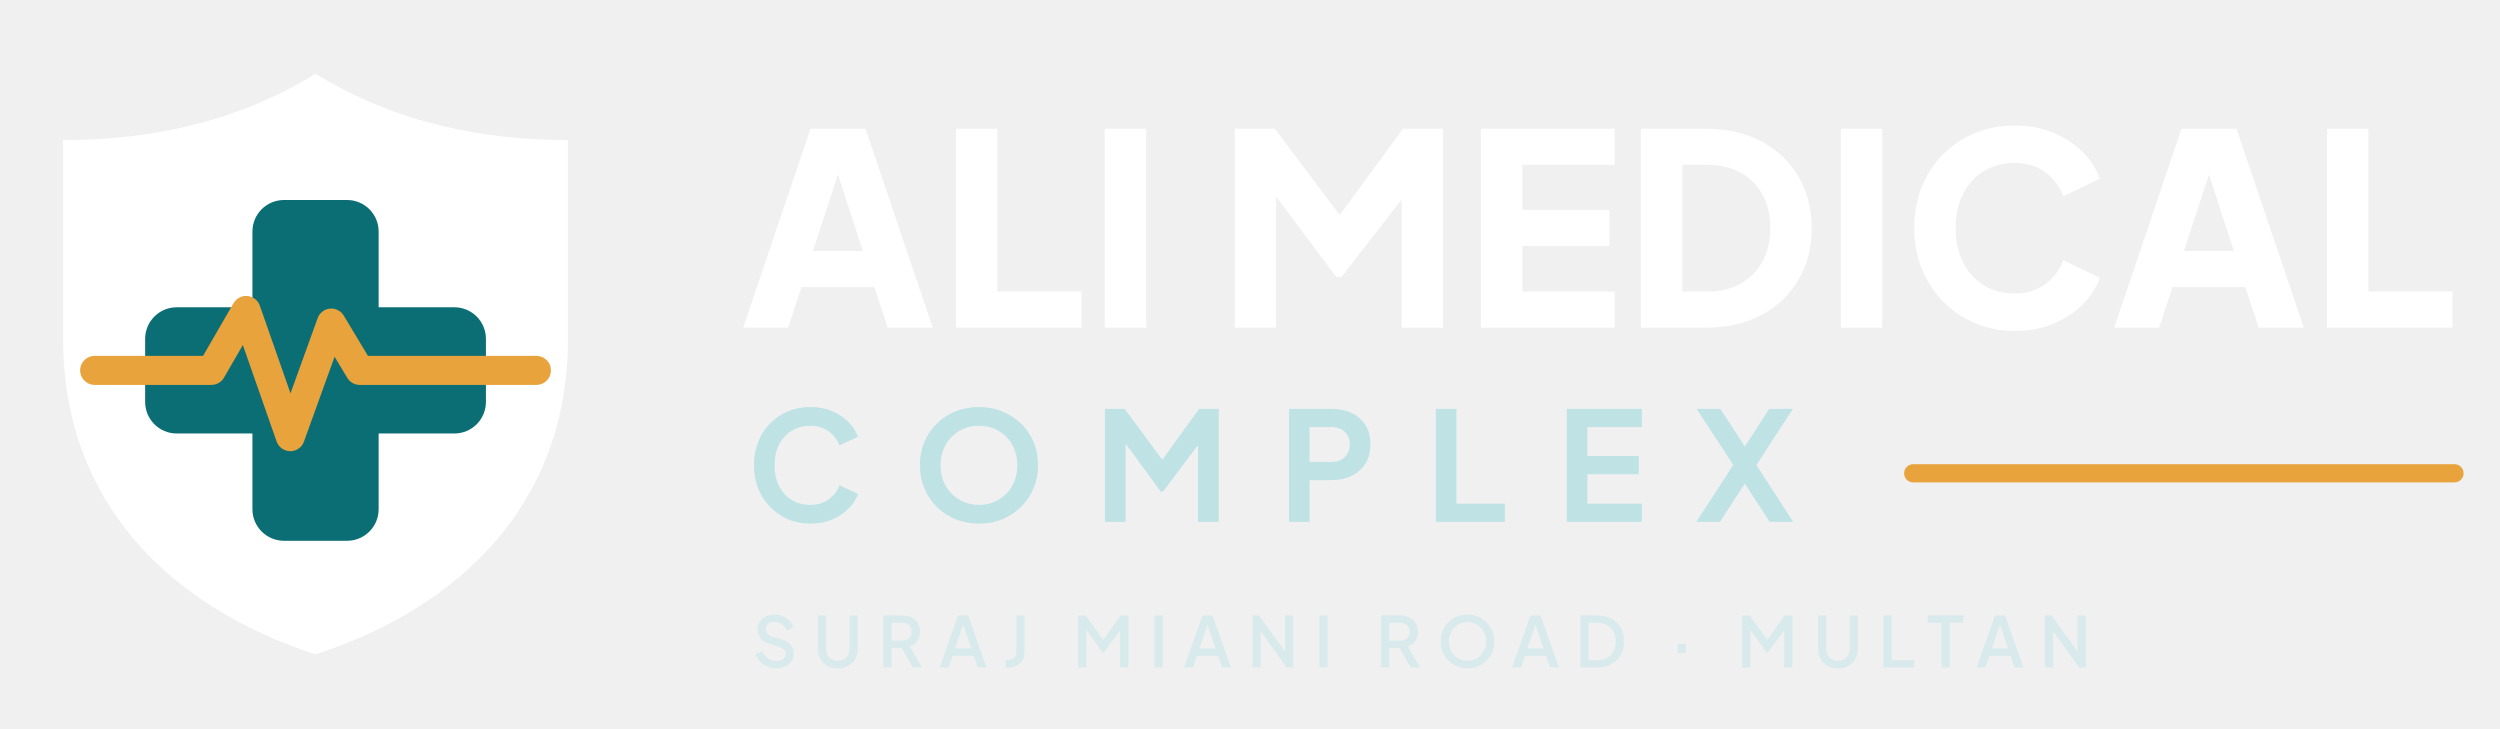
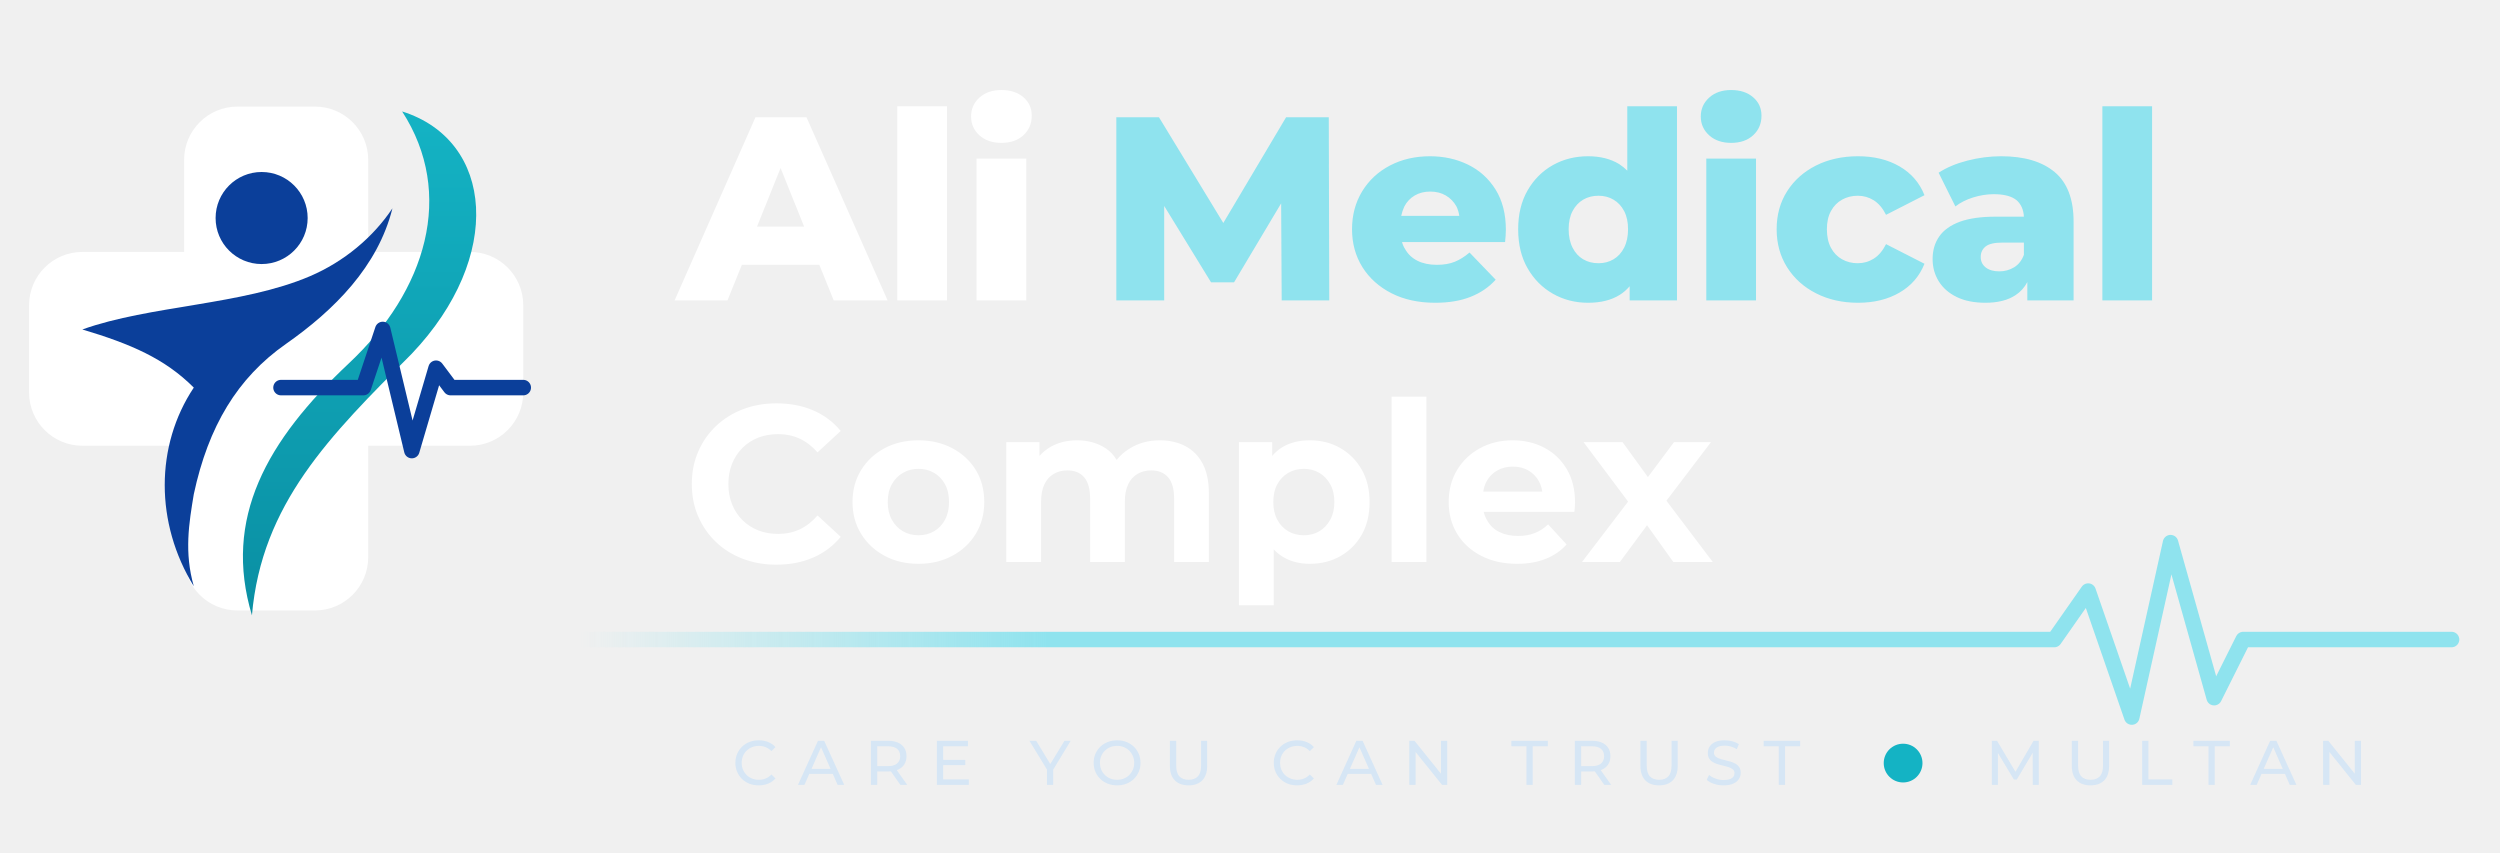
- <svg xmlns="http://www.w3.org/2000/svg" viewBox="0 0 412 120" width="412" height="120">
-   <g transform="translate(0 8) scale(1.04)">
+ <svg xmlns="http://www.w3.org/2000/svg" viewBox="0 0 516 176" width="516" height="176">
+   <defs>
+     <linearGradient id="hlr" x1="0" x2="1">
+       <stop offset="0" stop-color="#8fe3ee" stop-opacity="0" />
+       <stop offset=".25" stop-color="#8fe3ee" />
+       <stop offset="1" stop-color="#8fe3ee" />
+     </linearGradient>
+   </defs>
+   <g transform="translate(0 14)">
    <defs>
-       <linearGradient id="hrg" x1="0" y1="0" x2="1" y2="1">
-         <stop offset="0" stop-color="#13959c" />
-         <stop offset="1" stop-color="#08555a" />
+       <linearGradient id="hbrc" x1="0" y1="0" x2="0.35" y2="1">
+         <stop offset="0" stop-color="#1e8de0" />
+         <stop offset=".55" stop-color="#1667c7" />
+         <stop offset="1" stop-color="#0b3f9a" />
+       </linearGradient>
+       <linearGradient id="hbrt" x1="0" y1="0" x2="0" y2="1">
+         <stop offset="0" stop-color="#14b3c4" />
+         <stop offset="1" stop-color="#0a8fa3" />
      </linearGradient>
    </defs>
-     <path d="M50 4C63 12 77 14.5 90 14.5V46C90 72 73 88.5 50 96C27 88.5 10 72 10 46V14.5C23 14.5 37 12 50 4Z" fill="#ffffff" />
-     <rect x="40" y="24" width="20" height="54" rx="5" fill="#0b6e74" />
-     <rect x="23" y="41" width="54" height="20" rx="5" fill="#0b6e74" />
-     <path d="M15 51H33.5L39 41.5L46 61.5L52.5 43.5L57 51H85" fill="none" stroke="#e8a33d" stroke-width="4.6" stroke-linecap="round" stroke-linejoin="round" />
+     <rect x="38" y="8" width="38" height="104" rx="11" fill="#ffffff" />
+     <rect x="6" y="38" width="102" height="40" rx="11" fill="#ffffff" />
+     <path d="M83 9c19 6 21 30 2 50C68 76 54 90 52 113c-6-20 3-36 20-52 16-15 22-35 11-52z" fill="url(#hbrt)" />
+     <circle cx="54" cy="31" r="9.5" fill="#0b3f9a" />
+     <path d="M17 54c14-5 33-5 47-11 7-3 13-8 17-14-3 12-12 21-22 28-10 7-16 17-19 31-1 6-2 12 0 19-8-13-8-29 0-41-6-6-13-9-23-12z" fill="#0b3f9a" />
+     <path d="M58 66h17l4-12 6 25 5-17 3 4h15" fill="none" stroke="#0b3f9a" stroke-width="3.2" stroke-linecap="round" stroke-linejoin="round" />
  </g>
-   <path d="M129.88 54L122.48 54L133.57 21.22L142.64 21.22L153.72 54L146.29 54L144.09 47.31L132.08 47.31L129.88 54ZM138.10 28.74L133.97 41.37L142.20 41.37L138.10 28.74ZM178.23 54L157.55 54L157.55 21.22L164.37 21.22L164.37 48.06L178.23 48.06L178.23 54ZM188.88 54L182.06 54L182.06 21.22L188.88 21.22L188.88 54ZM210.31 54L203.49 54L203.49 21.22L210.09 21.22L220.78 35.43L231.21 21.22L237.81 21.22L237.81 54L230.99 54L230.99 32.88L221.09 45.64L220.21 45.64L210.31 32.40L210.31 54ZM266.10 54L244.06 54L244.06 21.22L266.10 21.22L266.10 27.16L250.88 27.16L250.88 34.60L265.22 34.60L265.22 40.54L250.88 40.54L250.88 48.06L266.10 48.06L266.10 54ZM281.10 54L270.41 54L270.41 21.22L281.10 21.22Q286.43 21.22 290.34 23.33Q294.26 25.44 296.42 29.14Q298.57 32.84 298.57 37.59L298.57 37.59Q298.57 42.34 296.42 46.06Q294.26 49.78 290.34 51.89Q286.43 54 281.10 54L281.10 54ZM277.23 27.16L277.23 48.06L281.28 48.06Q284.49 48.06 286.82 46.76Q289.16 45.46 290.45 43.11Q291.75 40.76 291.75 37.59L291.75 37.59Q291.75 34.38 290.45 32.04Q289.16 29.71 286.82 28.44Q284.49 27.16 281.28 27.16L281.28 27.16L277.23 27.16ZM310.19 54L303.37 54L303.37 21.22L310.19 21.22L310.19 54ZM332.01 54.53L332.01 54.53Q328.49 54.53 325.48 53.25Q322.46 51.98 320.22 49.69Q317.98 47.40 316.72 44.32Q315.47 41.24 315.47 37.59L315.47 37.59Q315.47 33.94 316.70 30.83Q317.93 27.73 320.18 25.47Q322.42 23.20 325.43 21.95Q328.45 20.69 332.01 20.69L332.01 20.69Q335.58 20.69 338.41 21.88Q341.25 23.07 343.23 25.05Q345.21 27.03 346.05 29.45L346.05 29.45L340.02 32.35Q339.18 29.98 337.09 28.41Q335.00 26.85 332.01 26.85L332.01 26.85Q329.11 26.85 326.91 28.22Q324.71 29.58 323.50 31.98Q322.29 34.38 322.29 37.59L322.29 37.59Q322.29 40.80 323.50 43.22Q324.71 45.64 326.91 47.00Q329.11 48.37 332.01 48.37L332.01 48.37Q335.00 48.37 337.09 46.81Q339.18 45.24 340.02 42.87L340.02 42.87L346.05 45.77Q345.21 48.19 343.23 50.17Q341.25 52.15 338.41 53.34Q335.58 54.53 332.01 54.53ZM355.82 54L348.42 54L359.51 21.22L368.58 21.22L379.66 54L372.23 54L370.03 47.31L358.02 47.31L355.82 54ZM364.04 28.74L359.91 41.37L368.14 41.37L364.04 28.74ZM404.17 54L383.49 54L383.49 21.22L390.31 21.22L390.31 48.06L404.17 48.06L404.17 54Z" fill="#ffffff" />
-   <path d="M133.55 86.30L133.55 86.30Q131.55 86.30 129.86 85.58Q128.18 84.85 126.91 83.55Q125.65 82.25 124.95 80.50Q124.25 78.75 124.25 76.67L124.25 76.67Q124.25 74.60 124.94 72.84Q125.63 71.08 126.89 69.79Q128.15 68.50 129.85 67.79Q131.55 67.08 133.55 67.08L133.55 67.08Q135.55 67.08 137.14 67.75Q138.72 68.42 139.82 69.54Q140.93 70.65 141.40 71.97L141.40 71.97L138.35 73.40Q137.82 72 136.57 71.09Q135.32 70.17 133.55 70.17L133.55 70.17Q131.80 70.17 130.46 71Q129.13 71.83 128.39 73.28Q127.65 74.72 127.65 76.67L127.65 76.67Q127.65 78.63 128.39 80.09Q129.13 81.55 130.46 82.38Q131.80 83.20 133.55 83.20L133.55 83.20Q135.32 83.20 136.57 82.29Q137.82 81.38 138.35 79.97L138.35 79.97L141.40 81.40Q140.93 82.72 139.82 83.84Q138.72 84.95 137.14 85.63Q135.55 86.30 133.55 86.30ZM161.32 86.30L161.32 86.30Q159.28 86.30 157.50 85.58Q155.72 84.85 154.40 83.55Q153.07 82.25 152.34 80.49Q151.60 78.72 151.60 76.67L151.60 76.67Q151.60 74.60 152.32 72.85Q153.05 71.10 154.38 69.80Q155.70 68.50 157.47 67.79Q159.25 67.08 161.32 67.08L161.32 67.08Q163.40 67.08 165.17 67.80Q166.95 68.53 168.28 69.81Q169.60 71.10 170.34 72.85Q171.07 74.60 171.07 76.67L171.07 76.67Q171.07 78.72 170.32 80.49Q169.57 82.25 168.25 83.55Q166.92 84.85 165.16 85.58Q163.40 86.30 161.32 86.30ZM161.32 83.20L161.32 83.20Q162.70 83.20 163.85 82.71Q165 82.22 165.86 81.35Q166.72 80.47 167.19 79.28Q167.65 78.08 167.65 76.67L167.65 76.67Q167.65 75.28 167.19 74.09Q166.72 72.90 165.86 72.01Q165 71.13 163.85 70.65Q162.70 70.17 161.32 70.17L161.32 70.17Q159.97 70.17 158.82 70.65Q157.67 71.13 156.81 72.01Q155.95 72.90 155.47 74.09Q155 75.28 155 76.67L155 76.67Q155 78.08 155.47 79.28Q155.95 80.47 156.81 81.35Q157.67 82.22 158.82 82.71Q159.97 83.20 161.32 83.20ZM185.50 86L182.10 86L182.10 67.38L185.35 67.38L191.55 75.78L197.60 67.38L200.85 67.38L200.85 86L197.43 86L197.43 73.35L191.68 81L191.28 81L185.50 73.10L185.50 86ZM215.82 86L212.43 86L212.43 67.38L219.38 67.38Q221.28 67.38 222.74 68.06Q224.20 68.75 225.03 70.06Q225.85 71.38 225.85 73.25L225.85 73.25Q225.85 75.10 225.01 76.41Q224.18 77.72 222.72 78.42Q221.28 79.13 219.38 79.13L219.38 79.13L215.82 79.13L215.82 86ZM215.82 70.38L215.82 76.13L219.43 76.13Q220.35 76.13 221.03 75.76Q221.70 75.40 222.07 74.75Q222.45 74.10 222.45 73.25L222.45 73.25Q222.45 72.38 222.07 71.74Q221.70 71.10 221.03 70.74Q220.35 70.38 219.43 70.38L219.43 70.38L215.82 70.38ZM248 86L236.63 86L236.63 67.38L240.02 67.38L240.02 83L248 83L248 86ZM270.57 86L258.20 86L258.20 67.38L270.57 67.38L270.57 70.38L261.60 70.38L261.60 75.15L270.07 75.15L270.07 78.15L261.60 78.15L261.60 83L270.57 83L270.57 86ZM283.45 86L279.55 86L285.65 76.63L279.60 67.38L283.50 67.38L287.55 73.58L291.57 67.38L295.47 67.38L289.45 76.63L295.52 86L291.63 86L287.55 79.70L283.45 86Z" fill="#bfe3e4" />
-   <rect x="313.8" y="76.5" width="92.2" height="3" rx="1.5" fill="#e8a33d" />
-   <path d="M127.89 110.14L127.89 110.14Q127.08 110.14 126.39 109.83Q125.70 109.53 125.22 109.00Q124.74 108.47 124.51 107.78L124.51 107.78L125.66 107.30Q125.97 108.09 126.56 108.52Q127.16 108.94 127.94 108.94L127.94 108.94Q128.40 108.94 128.75 108.80Q129.09 108.65 129.28 108.39Q129.47 108.13 129.47 107.78L129.47 107.78Q129.47 107.31 129.21 107.03Q128.94 106.76 128.43 106.60L128.43 106.60L126.82 106.09Q125.85 105.79 125.35 105.18Q124.84 104.56 124.84 103.73L124.84 103.73Q124.84 103.01 125.20 102.46Q125.55 101.92 126.18 101.61Q126.81 101.29 127.61 101.29L127.61 101.29Q128.38 101.29 129.01 101.56Q129.65 101.84 130.10 102.31Q130.56 102.78 130.76 103.40L130.76 103.40L129.63 103.89Q129.38 103.22 128.85 102.85Q128.31 102.48 127.61 102.48L127.61 102.48Q127.19 102.48 126.86 102.62Q126.54 102.77 126.36 103.04Q126.19 103.31 126.19 103.66L126.19 103.66Q126.19 104.08 126.45 104.40Q126.71 104.72 127.25 104.88L127.25 104.88L128.75 105.35Q129.77 105.66 130.29 106.25Q130.81 106.83 130.81 107.69L130.81 107.69Q130.81 108.40 130.43 108.95Q130.06 109.51 129.41 109.82Q128.75 110.14 127.89 110.14ZM138.06 110.14L138.06 110.14Q137.11 110.14 136.37 109.74Q135.63 109.33 135.21 108.63Q134.79 107.93 134.79 107.03L134.79 107.03L134.79 101.43L136.14 101.43L136.14 106.98Q136.14 107.54 136.39 107.98Q136.64 108.41 137.07 108.65Q137.50 108.90 138.06 108.90L138.06 108.90Q138.64 108.90 139.07 108.65Q139.50 108.41 139.75 107.98Q140.00 107.54 140.00 106.98L140.00 106.98L140.00 101.43L141.34 101.43L141.34 107.03Q141.34 107.93 140.93 108.63Q140.51 109.33 139.77 109.74Q139.03 110.14 138.06 110.14ZM146.93 110L145.57 110L145.57 101.43L148.69 101.43Q149.55 101.43 150.21 101.75Q150.86 102.06 151.24 102.67Q151.61 103.27 151.61 104.11L151.61 104.11Q151.61 105.00 151.17 105.63Q150.73 106.26 149.98 106.55L149.98 106.55L151.96 110L150.42 110L148.60 106.78L146.93 106.78L146.93 110ZM146.93 102.64L146.93 105.57L148.71 105.57Q149.18 105.57 149.53 105.39Q149.87 105.20 150.06 104.88Q150.25 104.55 150.25 104.10Q150.25 103.65 150.06 103.32Q149.87 103.00 149.53 102.82Q149.18 102.64 148.71 102.64L148.71 102.64L146.93 102.64ZM156.31 110L154.87 110L157.88 101.43L159.56 101.43L162.57 110L161.12 110L160.47 108.08L156.98 108.08L156.31 110ZM158.72 102.94L157.37 106.87L160.05 106.87L158.72 102.94ZM166.23 110L165.73 110L165.73 108.73L166.23 108.73Q166.80 108.73 167.15 108.40Q167.49 108.06 167.49 107.48L167.49 107.48L167.49 101.43L168.84 101.43L168.84 107.44Q168.84 108.22 168.52 108.79Q168.21 109.37 167.61 109.68Q167.02 110 166.23 110L166.23 110ZM179.03 110L177.67 110L177.67 101.43L178.94 101.43L181.83 105.46L184.69 101.43L185.95 101.43L185.95 110L184.60 110L184.60 103.86L181.88 107.58L181.74 107.58L179.03 103.79L179.03 110ZM191.61 110L190.25 110L190.25 101.43L191.61 101.43L191.61 110ZM196.60 110L195.15 110L198.16 101.43L199.84 101.43L202.86 110L201.41 110L200.75 108.08L197.27 108.08L196.60 110ZM199.00 102.94L197.66 106.87L200.34 106.87L199.00 102.94ZM207.75 110L206.40 110L206.40 101.43L207.49 101.43L211.78 107.36L211.78 101.43L213.12 101.43L213.12 110L212.03 110L207.75 104.01L207.75 110ZM218.78 110L217.43 110L217.43 101.43L218.78 101.43L218.78 110ZM228.98 110L227.63 110L227.63 101.43L230.74 101.43Q231.61 101.43 232.26 101.75Q232.92 102.06 233.29 102.67Q233.66 103.27 233.66 104.11L233.66 104.11Q233.66 105.00 233.22 105.63Q232.78 106.26 232.03 106.55L232.03 106.55L234.01 110L232.47 110L230.65 106.78L228.98 106.78L228.98 110ZM228.98 102.64L228.98 105.57L230.77 105.57Q231.24 105.57 231.58 105.39Q231.93 105.20 232.12 104.88Q232.31 104.55 232.31 104.10Q232.31 103.65 232.12 103.32Q231.93 103.00 231.58 102.82Q231.24 102.64 230.77 102.64L230.77 102.64L228.98 102.64ZM241.84 110.14L241.84 110.14Q240.91 110.14 240.11 109.80Q239.31 109.47 238.71 108.87Q238.10 108.28 237.76 107.47Q237.42 106.67 237.42 105.71L237.42 105.71Q237.42 104.76 237.76 103.95Q238.10 103.13 238.70 102.54Q239.30 101.95 240.10 101.62Q240.91 101.29 241.84 101.29L241.84 101.29Q242.78 101.29 243.58 101.62Q244.38 101.95 244.99 102.55Q245.59 103.15 245.92 103.95Q246.26 104.76 246.26 105.71L246.26 105.71Q246.26 106.67 245.92 107.47Q245.58 108.28 244.98 108.87Q244.38 109.47 243.58 109.80Q242.77 110.14 241.84 110.14ZM241.84 108.90L241.84 108.90Q242.51 108.90 243.07 108.65Q243.62 108.41 244.04 107.98Q244.45 107.55 244.68 106.97Q244.91 106.39 244.91 105.71L244.91 105.71Q244.91 105.03 244.68 104.46Q244.45 103.88 244.04 103.44Q243.62 103.01 243.07 102.77Q242.51 102.53 241.84 102.53L241.84 102.53Q241.17 102.53 240.62 102.77Q240.06 103.01 239.64 103.44Q239.23 103.88 239.01 104.46Q238.78 105.03 238.78 105.71L238.78 105.71Q238.78 106.39 239.01 106.97Q239.23 107.55 239.64 107.98Q240.06 108.41 240.62 108.65Q241.18 108.90 241.84 108.90ZM250.65 110L249.20 110L252.21 101.43L253.89 101.43L256.91 110L255.46 110L254.80 108.08L251.32 108.08L250.65 110ZM253.05 102.94L251.71 106.87L254.39 106.87L253.05 102.94ZM263.25 110L260.45 110L260.45 101.43L263.25 101.43Q264.59 101.43 265.57 101.97Q266.55 102.50 267.09 103.47Q267.63 104.43 267.63 105.71L267.63 105.71Q267.63 106.98 267.09 107.95Q266.55 108.92 265.57 109.46Q264.59 110 263.25 110L263.25 110ZM261.80 102.64L261.80 108.79L263.28 108.79Q264.18 108.79 264.86 108.41Q265.53 108.03 265.90 107.34Q266.27 106.65 266.27 105.71L266.27 105.71Q266.27 104.77 265.89 104.08Q265.52 103.40 264.85 103.02Q264.18 102.64 263.28 102.64L263.28 102.64L261.80 102.64ZM277.81 107.63L276.49 107.63L276.49 106.14L277.81 106.14L277.81 107.63ZM288.46 110L287.10 110L287.10 101.43L288.37 101.43L291.27 105.46L294.12 101.43L295.38 101.43L295.38 110L294.04 110L294.04 103.86L291.31 107.58L291.18 107.58L288.46 103.79L288.46 110ZM302.89 110.14L302.89 110.14Q301.94 110.14 301.20 109.74Q300.46 109.33 300.04 108.63Q299.62 107.93 299.62 107.03L299.62 107.03L299.62 101.43L300.97 101.43L300.97 106.98Q300.97 107.54 301.22 107.98Q301.47 108.41 301.90 108.65Q302.33 108.90 302.89 108.90L302.89 108.90Q303.47 108.90 303.90 108.65Q304.33 108.41 304.58 107.98Q304.83 107.54 304.83 106.98L304.83 106.98L304.83 101.43L306.17 101.43L306.17 107.03Q306.17 107.93 305.76 108.63Q305.34 109.33 304.60 109.74Q303.86 110.14 302.89 110.14ZM315.46 110L310.40 110L310.40 101.43L311.76 101.43L311.76 108.79L315.46 108.79L315.46 110ZM321.31 110L319.96 110L319.96 102.64L317.68 102.64L317.68 101.43L323.55 101.43L323.55 102.64L321.31 102.64L321.31 110ZM327.20 110L325.76 110L328.77 101.43L330.45 101.43L333.46 110L332.01 110L331.36 108.08L327.87 108.08L327.20 110ZM329.61 102.94L328.26 106.87L330.94 106.87L329.61 102.94ZM338.36 110L337.00 110L337.00 101.43L338.10 101.43L342.38 107.36L342.38 101.43L343.73 101.43L343.73 110L342.64 110L338.36 104.01L338.36 110Z" fill="#d8eaeb" />
+   <path d="M150.15 62L139.24 62L155.93 24.20L166.46 24.20L183.20 62L172.08 62L169.11 54.66L153.12 54.66L150.15 62ZM156.25 46.77L165.97 46.77L161.11 34.68L156.25 46.77ZM195.46 62L185.20 62L185.20 21.93L195.46 21.93L195.46 62ZM211.82 62L201.56 62L201.56 32.73L211.82 32.73L211.82 62ZM206.69 29.49L206.69 29.49Q203.88 29.49 202.15 27.93Q200.43 26.36 200.43 24.04L200.43 24.04Q200.43 21.72 202.15 20.15Q203.88 18.58 206.69 18.58L206.69 18.58Q209.50 18.58 211.23 20.07Q212.95 21.55 212.95 23.88L212.95 23.88Q212.95 26.31 211.25 27.90Q209.55 29.49 206.69 29.49Z" fill="#ffffff" />
+   <path d="M240.29 62L230.41 62L230.41 24.20L239.21 24.20L252.49 46.02L265.45 24.20L274.26 24.20L274.36 62L264.54 62L264.43 41.97L254.71 58.27L249.96 58.27L240.29 42.51L240.29 62ZM296.23 62.49L296.23 62.49Q291.05 62.49 287.19 60.52Q283.33 58.54 281.19 55.12Q279.06 51.69 279.06 47.31Q279.06 42.94 281.14 39.51Q283.22 36.08 286.89 34.16Q290.56 32.25 295.15 32.25L295.15 32.25Q299.47 32.25 303.04 34.00Q306.60 35.76 308.71 39.16Q310.81 42.56 310.81 47.42L310.81 47.42Q310.81 47.96 310.76 48.66Q310.71 49.36 310.65 49.96L310.65 49.96L289.38 49.96Q289.59 50.77 290.02 51.42L290.02 51.42Q290.89 52.98 292.56 53.82Q294.24 54.66 296.56 54.66L296.56 54.66Q298.72 54.66 300.26 54.03Q301.80 53.41 303.31 52.12L303.31 52.12L308.71 57.73Q306.60 60.06 303.52 61.27Q300.45 62.49 296.23 62.49ZM289.21 44.56L289.21 44.56L301.20 44.56Q301.04 43.48 300.61 42.61L300.61 42.61Q299.80 41.16 298.42 40.35Q297.04 39.54 295.21 39.54Q293.37 39.54 292.00 40.35Q290.62 41.16 289.86 42.61L289.86 42.61Q289.43 43.53 289.21 44.56ZM327.77 62.49L327.77 62.49Q323.77 62.49 320.51 60.62Q317.24 58.76 315.30 55.38Q313.35 52.01 313.35 47.31L313.35 47.31Q313.35 42.67 315.30 39.29Q317.24 35.92 320.51 34.08Q323.77 32.25 327.77 32.25L327.77 32.25Q331.55 32.25 334.20 33.87L334.20 33.87Q335.11 34.46 335.87 35.22L335.87 35.22L335.87 21.93L346.13 21.93L346.13 62L336.36 62L336.36 59.08Q335.44 60.16 334.30 60.87L334.30 60.87Q331.71 62.49 327.77 62.49ZM329.93 54.33L329.93 54.33Q331.66 54.33 333.03 53.52Q334.41 52.71 335.22 51.12Q336.03 49.53 336.03 47.31Q336.03 45.10 335.22 43.56Q334.41 42.02 333.03 41.21Q331.66 40.40 329.93 40.40L329.93 40.40Q328.15 40.40 326.77 41.21Q325.39 42.02 324.58 43.56Q323.77 45.10 323.77 47.31Q323.77 49.53 324.58 51.12Q325.39 52.71 326.77 53.52Q328.15 54.33 329.93 54.33ZM362.44 62L352.18 62L352.18 32.73L362.44 32.73L362.44 62ZM357.31 29.49L357.31 29.49Q354.50 29.49 352.77 27.93Q351.04 26.36 351.04 24.04L351.04 24.04Q351.04 21.72 352.77 20.15Q354.50 18.58 357.31 18.58L357.31 18.58Q360.12 18.58 361.84 20.07Q363.57 21.55 363.57 23.88L363.57 23.88Q363.57 26.31 361.87 27.90Q360.17 29.49 357.31 29.49ZM383.50 62.49L383.50 62.49Q378.64 62.49 374.83 60.54Q371.02 58.60 368.86 55.17Q366.70 51.74 366.70 47.31L366.70 47.31Q366.70 42.88 368.86 39.48Q371.02 36.08 374.83 34.16Q378.64 32.25 383.50 32.25L383.50 32.25Q388.47 32.25 392.08 34.35Q395.70 36.46 397.21 40.29L397.21 40.29L389.28 44.34Q388.25 42.29 386.74 41.34Q385.23 40.40 383.44 40.40L383.44 40.40Q381.66 40.40 380.20 41.21Q378.75 42.02 377.91 43.56Q377.07 45.10 377.07 47.31L377.07 47.31Q377.07 49.58 377.91 51.15Q378.75 52.71 380.20 53.52Q381.66 54.33 383.44 54.33L383.44 54.33Q385.23 54.33 386.74 53.39Q388.25 52.44 389.28 50.39L389.28 50.39L397.21 54.44Q395.70 58.27 392.08 60.38Q388.47 62.49 383.50 62.49ZM427.99 62L418.44 62L418.44 58.22Q417.57 59.89 416.01 60.92L416.01 60.92Q413.63 62.49 409.80 62.49L409.80 62.49Q406.29 62.49 403.86 61.30Q401.43 60.11 400.16 58.06Q398.89 56.01 398.89 53.47L398.89 53.47Q398.89 50.77 400.26 48.80Q401.64 46.83 404.50 45.77Q407.37 44.72 411.90 44.72L411.90 44.72L417.73 44.72Q417.63 42.61 416.28 41.37L416.28 41.37Q414.76 40.08 411.52 40.08L411.52 40.08Q409.42 40.08 407.26 40.75Q405.10 41.43 403.59 42.61L403.59 42.61L400.13 35.65Q402.61 34.03 406.10 33.14Q409.58 32.25 413.04 32.25L413.04 32.25Q420.16 32.25 424.08 35.51Q427.99 38.78 427.99 45.75L427.99 45.75L427.99 62ZM417.73 52.60L417.73 50.07L413.31 50.07Q410.82 50.07 409.82 50.88Q408.82 51.69 408.82 53.04Q408.82 54.39 409.85 55.20Q410.88 56.01 412.66 56.01L412.66 56.01Q414.33 56.01 415.71 55.17Q417.09 54.33 417.73 52.60L417.73 52.60ZM444.19 62L433.93 62L433.93 21.93L444.19 21.93L444.19 62Z" fill="#8fe3ee" />
+   <path d="M160.23 116.55L160.23 116.55Q156.50 116.55 153.31 115.33Q150.11 114.11 147.76 111.86Q145.42 109.61 144.10 106.57Q142.79 103.53 142.79 99.90L142.79 99.90Q142.79 96.27 144.10 93.23Q145.42 90.19 147.78 87.94Q150.15 85.69 153.33 84.47Q156.50 83.25 160.27 83.25L160.27 83.25Q164.46 83.25 167.84 84.70Q171.22 86.15 173.52 88.95L173.52 88.95L168.74 93.37Q167.08 91.48 165.06 90.54Q163.03 89.60 160.64 89.60L160.64 89.60Q158.39 89.60 156.50 90.33Q154.62 91.07 153.24 92.45Q151.86 93.83 151.10 95.71Q150.34 97.60 150.34 99.90L150.34 99.90Q150.34 102.20 151.10 104.09Q151.86 105.97 153.24 107.35Q154.62 108.73 156.50 109.47Q158.39 110.20 160.64 110.20L160.64 110.20Q163.03 110.20 165.06 109.26Q167.08 108.32 168.74 106.39L168.74 106.39L173.52 110.80Q171.22 113.61 167.84 115.08Q164.46 116.55 160.23 116.55ZM189.58 116.37L189.58 116.37Q185.62 116.37 182.56 114.71Q179.50 113.06 177.73 110.18Q175.96 107.31 175.96 103.63L175.96 103.63Q175.96 99.90 177.73 97.03Q179.50 94.15 182.56 92.52Q185.62 90.88 189.58 90.88L189.58 90.88Q193.49 90.88 196.57 92.52Q199.65 94.15 201.40 97.00Q203.15 99.85 203.15 103.63L203.15 103.63Q203.15 107.31 201.40 110.18Q199.65 113.06 196.57 114.71Q193.49 116.37 189.58 116.37ZM189.58 110.48L189.58 110.48Q191.37 110.48 192.80 109.65Q194.22 108.82 195.05 107.28Q195.88 105.74 195.88 103.63L195.88 103.63Q195.88 101.46 195.05 99.95Q194.22 98.43 192.80 97.60Q191.37 96.77 189.58 96.77L189.58 96.77Q187.78 96.77 186.36 97.60Q184.93 98.43 184.08 99.95Q183.23 101.46 183.23 103.63L183.23 103.63Q183.23 105.74 184.08 107.28Q184.93 108.82 186.36 109.65Q187.78 110.48 189.58 110.48ZM239.39 90.88L239.39 90.88Q242.34 90.88 244.62 92.06Q246.89 93.23 248.20 95.64Q249.51 98.06 249.51 101.83L249.51 101.83L249.51 116L242.34 116L242.34 102.94Q242.34 99.95 241.10 98.52Q239.85 97.09 237.60 97.09L237.60 97.09Q236.04 97.09 234.79 97.81Q233.55 98.52 232.86 99.95Q232.17 101.37 232.17 103.58L232.17 103.58L232.17 116L225.00 116L225.00 102.94Q225.00 99.95 223.78 98.52Q222.56 97.09 220.30 97.09L220.30 97.09Q218.74 97.09 217.50 97.81Q216.26 98.52 215.57 99.95Q214.88 101.37 214.88 103.58L214.88 103.58L214.88 116L207.70 116L207.70 91.25L214.55 91.25L214.55 94.10Q215.57 92.95 216.95 92.17L216.95 92.17Q219.29 90.88 222.33 90.88L222.33 90.88Q225.73 90.88 228.31 92.59L228.31 92.59Q229.64 93.51 230.47 94.93L230.47 94.93Q231.57 93.55 233.14 92.59L233.14 92.59Q235.85 90.88 239.39 90.88ZM270.35 116.37L270.35 116.37Q267.22 116.37 264.88 114.99L264.88 114.99Q263.77 114.34 262.90 113.38L262.90 113.38L262.90 124.92L255.72 124.92L255.72 91.25L262.58 91.25L262.58 94.10Q263.50 93 264.74 92.26L264.74 92.26Q267.09 90.88 270.35 90.88L270.35 90.88Q273.85 90.88 276.63 92.47Q279.41 94.06 281.05 96.91Q282.68 99.76 282.68 103.63L282.68 103.63Q282.68 107.54 281.05 110.39Q279.41 113.24 276.63 114.80Q273.85 116.37 270.35 116.37ZM269.11 110.48L269.11 110.48Q270.90 110.48 272.31 109.65Q273.71 108.82 274.56 107.28Q275.41 105.74 275.41 103.63L275.41 103.63Q275.41 101.46 274.56 99.95Q273.71 98.43 272.31 97.60Q270.90 96.77 269.11 96.77Q267.32 96.77 265.89 97.60Q264.46 98.43 263.64 99.95Q262.81 101.46 262.81 103.63L262.81 103.63Q262.81 105.74 263.64 107.28Q264.46 108.82 265.89 109.65Q267.32 110.48 269.11 110.48ZM294.41 116L287.23 116L287.23 81.87L294.41 81.87L294.41 116ZM313.13 116.37L313.13 116.37Q308.90 116.37 305.70 114.71Q302.51 113.06 300.76 110.18Q299.01 107.31 299.01 103.63L299.01 103.63Q299.01 99.90 300.73 97.03Q302.46 94.15 305.45 92.52Q308.44 90.88 312.21 90.88L312.21 90.88Q315.85 90.88 318.77 92.42Q321.69 93.97 323.39 96.84Q325.09 99.72 325.09 103.72L325.09 103.72Q325.09 104.13 325.05 104.66Q325.00 105.19 324.95 105.65L324.95 105.65L306.23 105.65Q306.46 106.62 306.97 107.44L306.97 107.44Q307.84 109.01 309.47 109.81Q311.11 110.62 313.32 110.62L313.32 110.62Q315.29 110.62 316.79 110.02Q318.28 109.42 319.53 108.23L319.53 108.23L323.34 112.37Q321.64 114.30 319.07 115.33Q316.49 116.37 313.13 116.37ZM306.14 101.46L306.14 101.46L318.33 101.46Q318.15 100.31 317.64 99.35L317.64 99.35Q316.86 97.92 315.48 97.12Q314.10 96.31 312.26 96.31Q310.42 96.31 309.01 97.12Q307.61 97.92 306.83 99.35L306.83 99.35Q306.32 100.31 306.14 101.46ZM334.34 116L326.52 116L336.04 103.53L326.84 91.25L334.89 91.25L340.13 98.47L345.52 91.25L353.15 91.25L343.95 103.35L353.52 116L345.38 116L339.95 108.41L334.34 116Z" fill="#ffffff" />
+   <path d="M120 132H424l7-10 9 26 8-36 9 32 6-12h43" fill="none" stroke="url(#hlr)" stroke-width="3.2" stroke-linecap="round" stroke-linejoin="round" />
+   <path d="M156.59 162.10L156.59 162.10Q155.55 162.10 154.67 161.76Q153.80 161.41 153.15 160.78Q152.51 160.15 152.15 159.31Q151.78 158.46 151.78 157.45L151.78 157.45Q151.78 156.44 152.15 155.59Q152.51 154.75 153.16 154.12Q153.81 153.49 154.69 153.14Q155.57 152.80 156.61 152.80L156.61 152.80Q157.66 152.80 158.55 153.15Q159.44 153.51 160.06 154.21L160.06 154.21L159.22 155.03Q158.70 154.49 158.05 154.22Q157.40 153.95 156.66 153.95L156.66 153.95Q155.89 153.95 155.23 154.21Q154.58 154.47 154.10 154.94Q153.62 155.41 153.35 156.05Q153.08 156.70 153.08 157.45L153.08 157.45Q153.08 158.20 153.35 158.85Q153.62 159.49 154.10 159.96Q154.58 160.43 155.23 160.69Q155.89 160.95 156.66 160.95L156.66 160.95Q157.40 160.95 158.05 160.68Q158.70 160.41 159.22 159.85L159.22 159.85L160.06 160.67Q159.44 161.38 158.55 161.74Q157.66 162.10 156.59 162.10ZM166.04 162L164.70 162L168.83 152.90L170.11 152.90L174.25 162L172.88 162L171.88 159.72L167.04 159.72L166.04 162ZM167.50 158.69L171.43 158.69L169.46 154.23L167.50 158.69ZM181.06 162L179.76 162L179.76 152.90L183.31 152.90Q184.50 152.90 185.35 153.28Q186.19 153.65 186.65 154.37Q187.10 155.08 187.10 156.07Q187.10 157.06 186.65 157.77Q186.19 158.48 185.35 158.85L185.35 158.85Q185.23 158.91 185.10 158.96L185.10 158.96L187.26 162L185.84 162L183.88 159.21Q183.61 159.23 183.31 159.23L183.31 159.23L181.06 159.23L181.06 162ZM181.06 154.03L181.06 158.13L183.27 158.13Q184.52 158.13 185.16 157.59Q185.80 157.05 185.80 156.07Q185.80 155.10 185.16 154.56Q184.52 154.03 183.27 154.03L183.27 154.03L181.06 154.03ZM194.67 157.93L194.67 160.87L199.97 160.87L199.97 162L193.37 162L193.37 152.90L199.79 152.90L199.79 154.03L194.67 154.03L194.67 156.83L199.23 156.83L199.23 157.93L194.67 157.93ZM217.38 162L216.09 162L216.09 158.83L212.48 152.90L213.87 152.90L216.78 157.70L219.71 152.90L220.99 152.90L217.38 158.85L217.38 162ZM230.58 162.10L230.58 162.10Q229.53 162.10 228.64 161.75Q227.75 161.40 227.10 160.77Q226.45 160.14 226.09 159.30Q225.73 158.45 225.73 157.45L225.73 157.45Q225.73 156.45 226.09 155.60Q226.45 154.76 227.10 154.13Q227.75 153.50 228.64 153.15Q229.52 152.80 230.58 152.80L230.58 152.80Q231.62 152.80 232.49 153.14Q233.37 153.49 234.03 154.12Q234.68 154.75 235.04 155.59Q235.40 156.44 235.40 157.45L235.40 157.45Q235.40 158.46 235.04 159.31Q234.68 160.15 234.03 160.78Q233.37 161.41 232.49 161.76Q231.62 162.10 230.58 162.10ZM230.58 160.95L230.58 160.95Q231.33 160.95 231.97 160.69Q232.62 160.43 233.09 159.95Q233.56 159.48 233.83 158.84Q234.10 158.20 234.10 157.45L234.10 157.45Q234.10 156.70 233.83 156.06Q233.56 155.42 233.09 154.95Q232.62 154.47 231.97 154.21Q231.33 153.95 230.58 153.95L230.58 153.95Q229.81 153.95 229.16 154.21Q228.52 154.47 228.04 154.95Q227.56 155.42 227.29 156.06Q227.03 156.70 227.03 157.45L227.03 157.45Q227.03 158.20 227.29 158.84Q227.56 159.48 228.04 159.95Q228.52 160.43 229.16 160.69Q229.81 160.95 230.58 160.95ZM245.32 162.10L245.32 162.10Q243.52 162.10 242.50 161.08Q241.47 160.05 241.47 158.07L241.47 158.07L241.47 152.90L242.77 152.90L242.77 158.02Q242.77 159.54 243.44 160.25Q244.11 160.95 245.33 160.95L245.33 160.95Q246.56 160.95 247.23 160.25Q247.90 159.54 247.90 158.02L247.90 158.02L247.90 152.90L249.16 152.90L249.16 158.07Q249.16 160.05 248.14 161.08Q247.12 162.10 245.32 162.10ZM267.72 162.10L267.72 162.10Q266.68 162.10 265.80 161.76Q264.92 161.41 264.28 160.78Q263.63 160.15 263.27 159.31Q262.91 158.46 262.91 157.45L262.91 157.45Q262.91 156.44 263.27 155.59Q263.63 154.75 264.28 154.12Q264.93 153.49 265.81 153.14Q266.69 152.80 267.73 152.80L267.73 152.80Q268.78 152.80 269.67 153.15Q270.56 153.51 271.19 154.21L271.19 154.21L270.34 155.03Q269.82 154.49 269.17 154.22Q268.52 153.95 267.78 153.95L267.78 153.95Q267.01 153.95 266.36 154.21Q265.70 154.47 265.22 154.94Q264.74 155.41 264.47 156.05Q264.21 156.70 264.21 157.45L264.21 157.45Q264.21 158.20 264.47 158.85Q264.74 159.49 265.22 159.96Q265.70 160.43 266.36 160.69Q267.01 160.95 267.78 160.95L267.78 160.95Q268.52 160.95 269.17 160.68Q269.82 160.41 270.34 159.85L270.34 159.85L271.19 160.67Q270.56 161.38 269.67 161.74Q268.78 162.10 267.72 162.10ZM277.17 162L275.83 162L279.95 152.90L281.24 152.90L285.37 162L284.00 162L283.00 159.72L278.17 159.72L277.17 162ZM278.62 158.69L282.55 158.69L280.59 154.23L278.62 158.69ZM292.18 162L290.88 162L290.88 152.90L291.95 152.90L297.41 159.69L297.41 152.90L298.71 152.90L298.71 162L297.64 162L292.18 155.21L292.18 162ZM316.35 162L315.06 162L315.06 154.03L311.94 154.03L311.94 152.90L319.47 152.90L319.47 154.03L316.35 154.03L316.35 162ZM326.35 162L325.05 162L325.05 152.90L328.60 152.90Q329.79 152.90 330.64 153.28Q331.48 153.65 331.94 154.37Q332.39 155.08 332.39 156.07Q332.39 157.06 331.94 157.77Q331.48 158.48 330.64 158.85L330.64 158.85Q330.52 158.91 330.39 158.96L330.39 158.96L332.55 162L331.13 162L329.17 159.21Q328.89 159.23 328.60 159.23L328.60 159.23L326.35 159.23L326.35 162ZM326.35 154.03L326.35 158.13L328.56 158.13Q329.80 158.13 330.45 157.59Q331.09 157.05 331.09 156.07Q331.09 155.10 330.45 154.56Q329.80 154.03 328.56 154.03L328.56 154.03L326.35 154.03ZM342.43 162.10L342.43 162.10Q340.63 162.10 339.61 161.08Q338.58 160.05 338.58 158.07L338.58 158.07L338.58 152.90L339.88 152.90L339.88 158.02Q339.88 159.54 340.55 160.25Q341.22 160.95 342.44 160.95L342.44 160.95Q343.68 160.95 344.34 160.25Q345.01 159.54 345.01 158.02L345.01 158.02L345.01 152.90L346.28 152.90L346.28 158.07Q346.28 160.05 345.25 161.08Q344.23 162.10 342.43 162.10ZM355.75 162.10L355.75 162.10Q354.71 162.10 353.76 161.79Q352.81 161.47 352.27 160.96L352.27 160.96L352.75 159.95Q353.27 160.40 354.08 160.70Q354.88 161.00 355.75 161.00L355.75 161.00Q356.55 161.00 357.04 160.82Q357.53 160.63 357.77 160.32Q358.00 160.00 358.00 159.59L358.00 159.59Q358.00 159.13 357.70 158.84Q357.39 158.56 356.90 158.38Q356.42 158.20 355.83 158.07Q355.25 157.94 354.65 157.77Q354.06 157.59 353.57 157.32Q353.09 157.05 352.79 156.59Q352.49 156.12 352.49 155.40L352.49 155.40Q352.49 154.69 352.86 154.10Q353.23 153.51 354.00 153.15Q354.78 152.80 355.97 152.80L355.97 152.80Q356.77 152.80 357.55 153.00Q358.33 153.21 358.90 153.60L358.90 153.60L358.47 154.64Q357.88 154.25 357.23 154.08Q356.58 153.90 355.97 153.90L355.97 153.90Q355.21 153.90 354.71 154.10Q354.22 154.29 353.99 154.62Q353.76 154.94 353.76 155.34L353.76 155.34Q353.76 155.82 354.07 156.11Q354.37 156.40 354.86 156.57Q355.35 156.74 355.93 156.87Q356.52 157.01 357.11 157.18Q357.70 157.35 358.19 157.62Q358.68 157.89 358.98 158.35Q359.28 158.80 359.28 159.52L359.28 159.52Q359.28 160.21 358.90 160.80Q358.52 161.39 357.73 161.75Q356.95 162.10 355.75 162.10ZM368.43 162L367.14 162L367.14 154.03L364.02 154.03L364.02 152.90L371.55 152.90L371.55 154.03L368.43 154.03L368.43 162Z" fill="#d6e6f5" />
+   <circle cx="392.8" cy="157.5" r="4" fill="#14b3c4" />
+   <path d="M412.37 162L411.12 162L411.12 152.90L412.19 152.90L415.99 159.30L419.73 152.90L420.80 152.90L420.81 162L419.56 162L419.55 155.37L416.26 160.90L415.66 160.90L412.37 155.41L412.37 162ZM431.47 162.10L431.47 162.10Q429.68 162.10 428.65 161.08Q427.62 160.05 427.62 158.07L427.62 158.07L427.62 152.90L428.92 152.90L428.92 158.02Q428.92 159.54 429.59 160.25Q430.26 160.95 431.48 160.95L431.48 160.95Q432.72 160.95 433.39 160.25Q434.06 159.54 434.06 158.02L434.06 158.02L434.06 152.90L435.32 152.90L435.32 158.07Q435.32 160.05 434.30 161.08Q433.28 162.10 431.47 162.10ZM448.37 162L442.14 162L442.14 152.90L443.44 152.90L443.44 160.87L448.37 160.87L448.37 162ZM457.12 162L455.83 162L455.83 154.03L452.71 154.03L452.71 152.90L460.24 152.90L460.24 154.03L457.12 154.03L457.12 162ZM465.78 162L464.44 162L468.56 152.90L469.85 152.90L473.98 162L472.61 162L471.61 159.72L466.78 159.72L465.78 162ZM467.23 158.69L471.16 158.69L469.20 154.23L467.23 158.69ZM480.79 162L479.49 162L479.49 152.90L480.56 152.90L486.02 159.69L486.02 152.90L487.32 152.90L487.32 162L486.25 162L480.79 155.21L480.79 162Z" fill="#d6e6f5" />
</svg>
